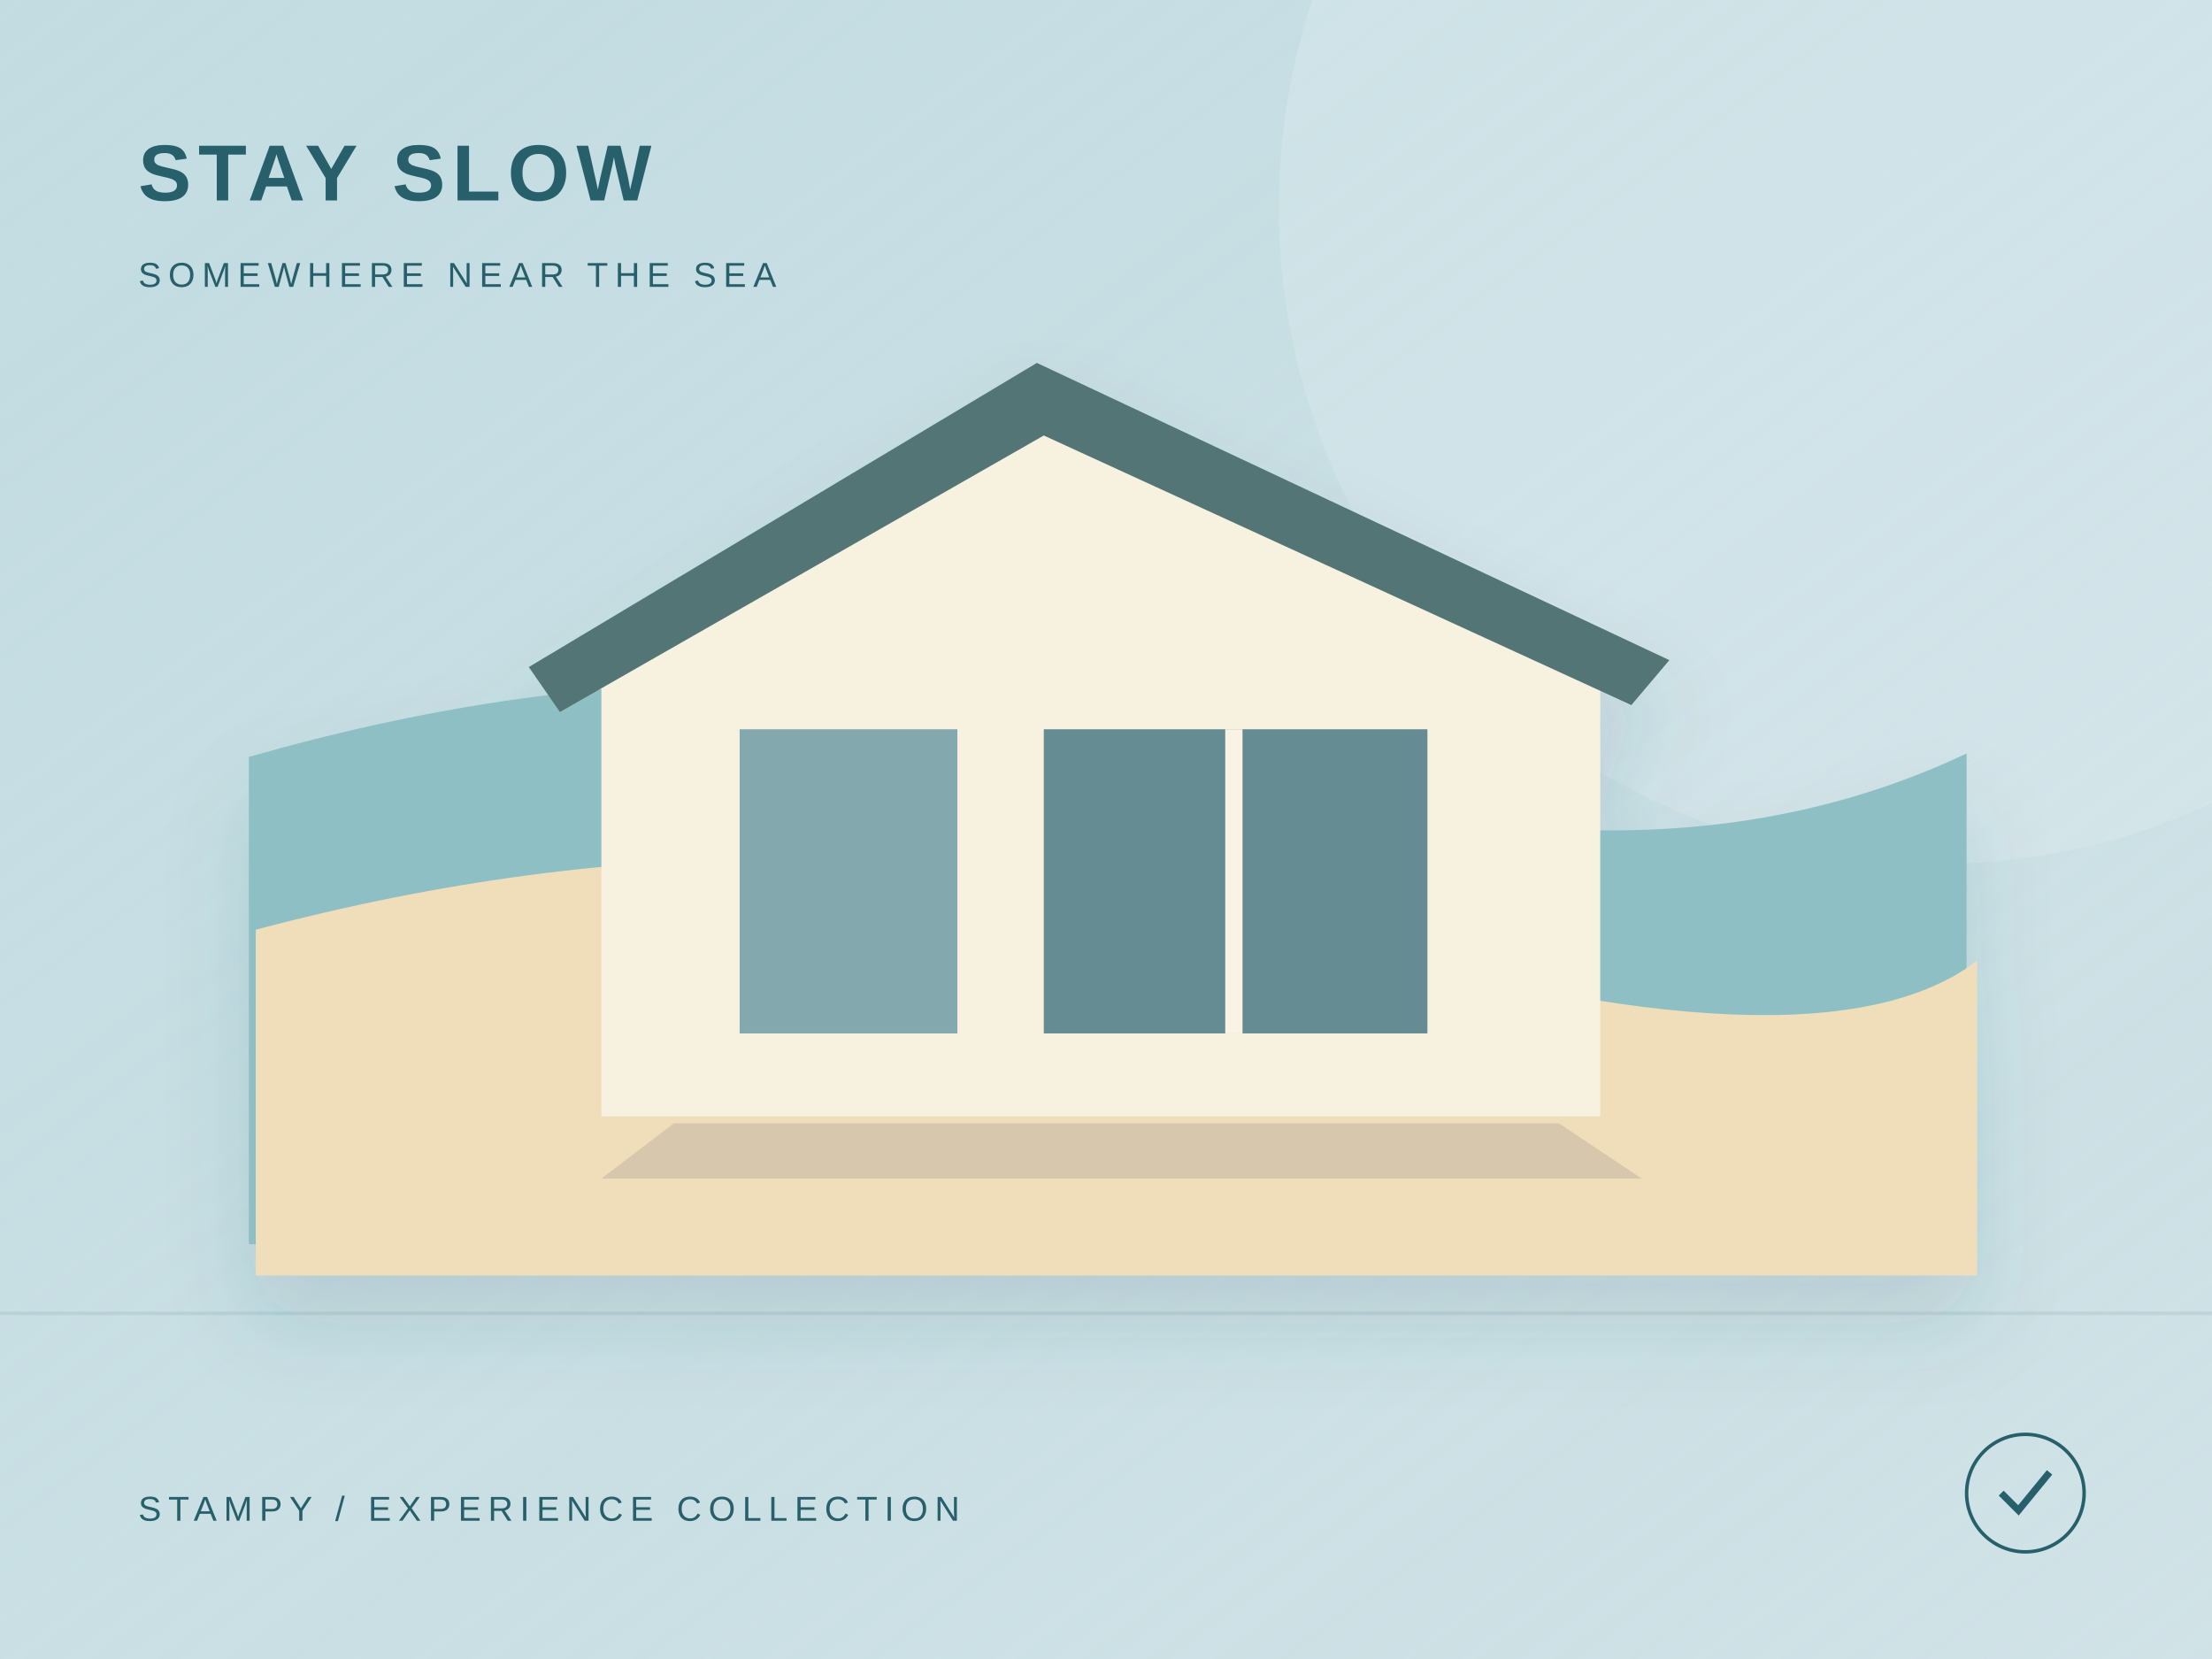
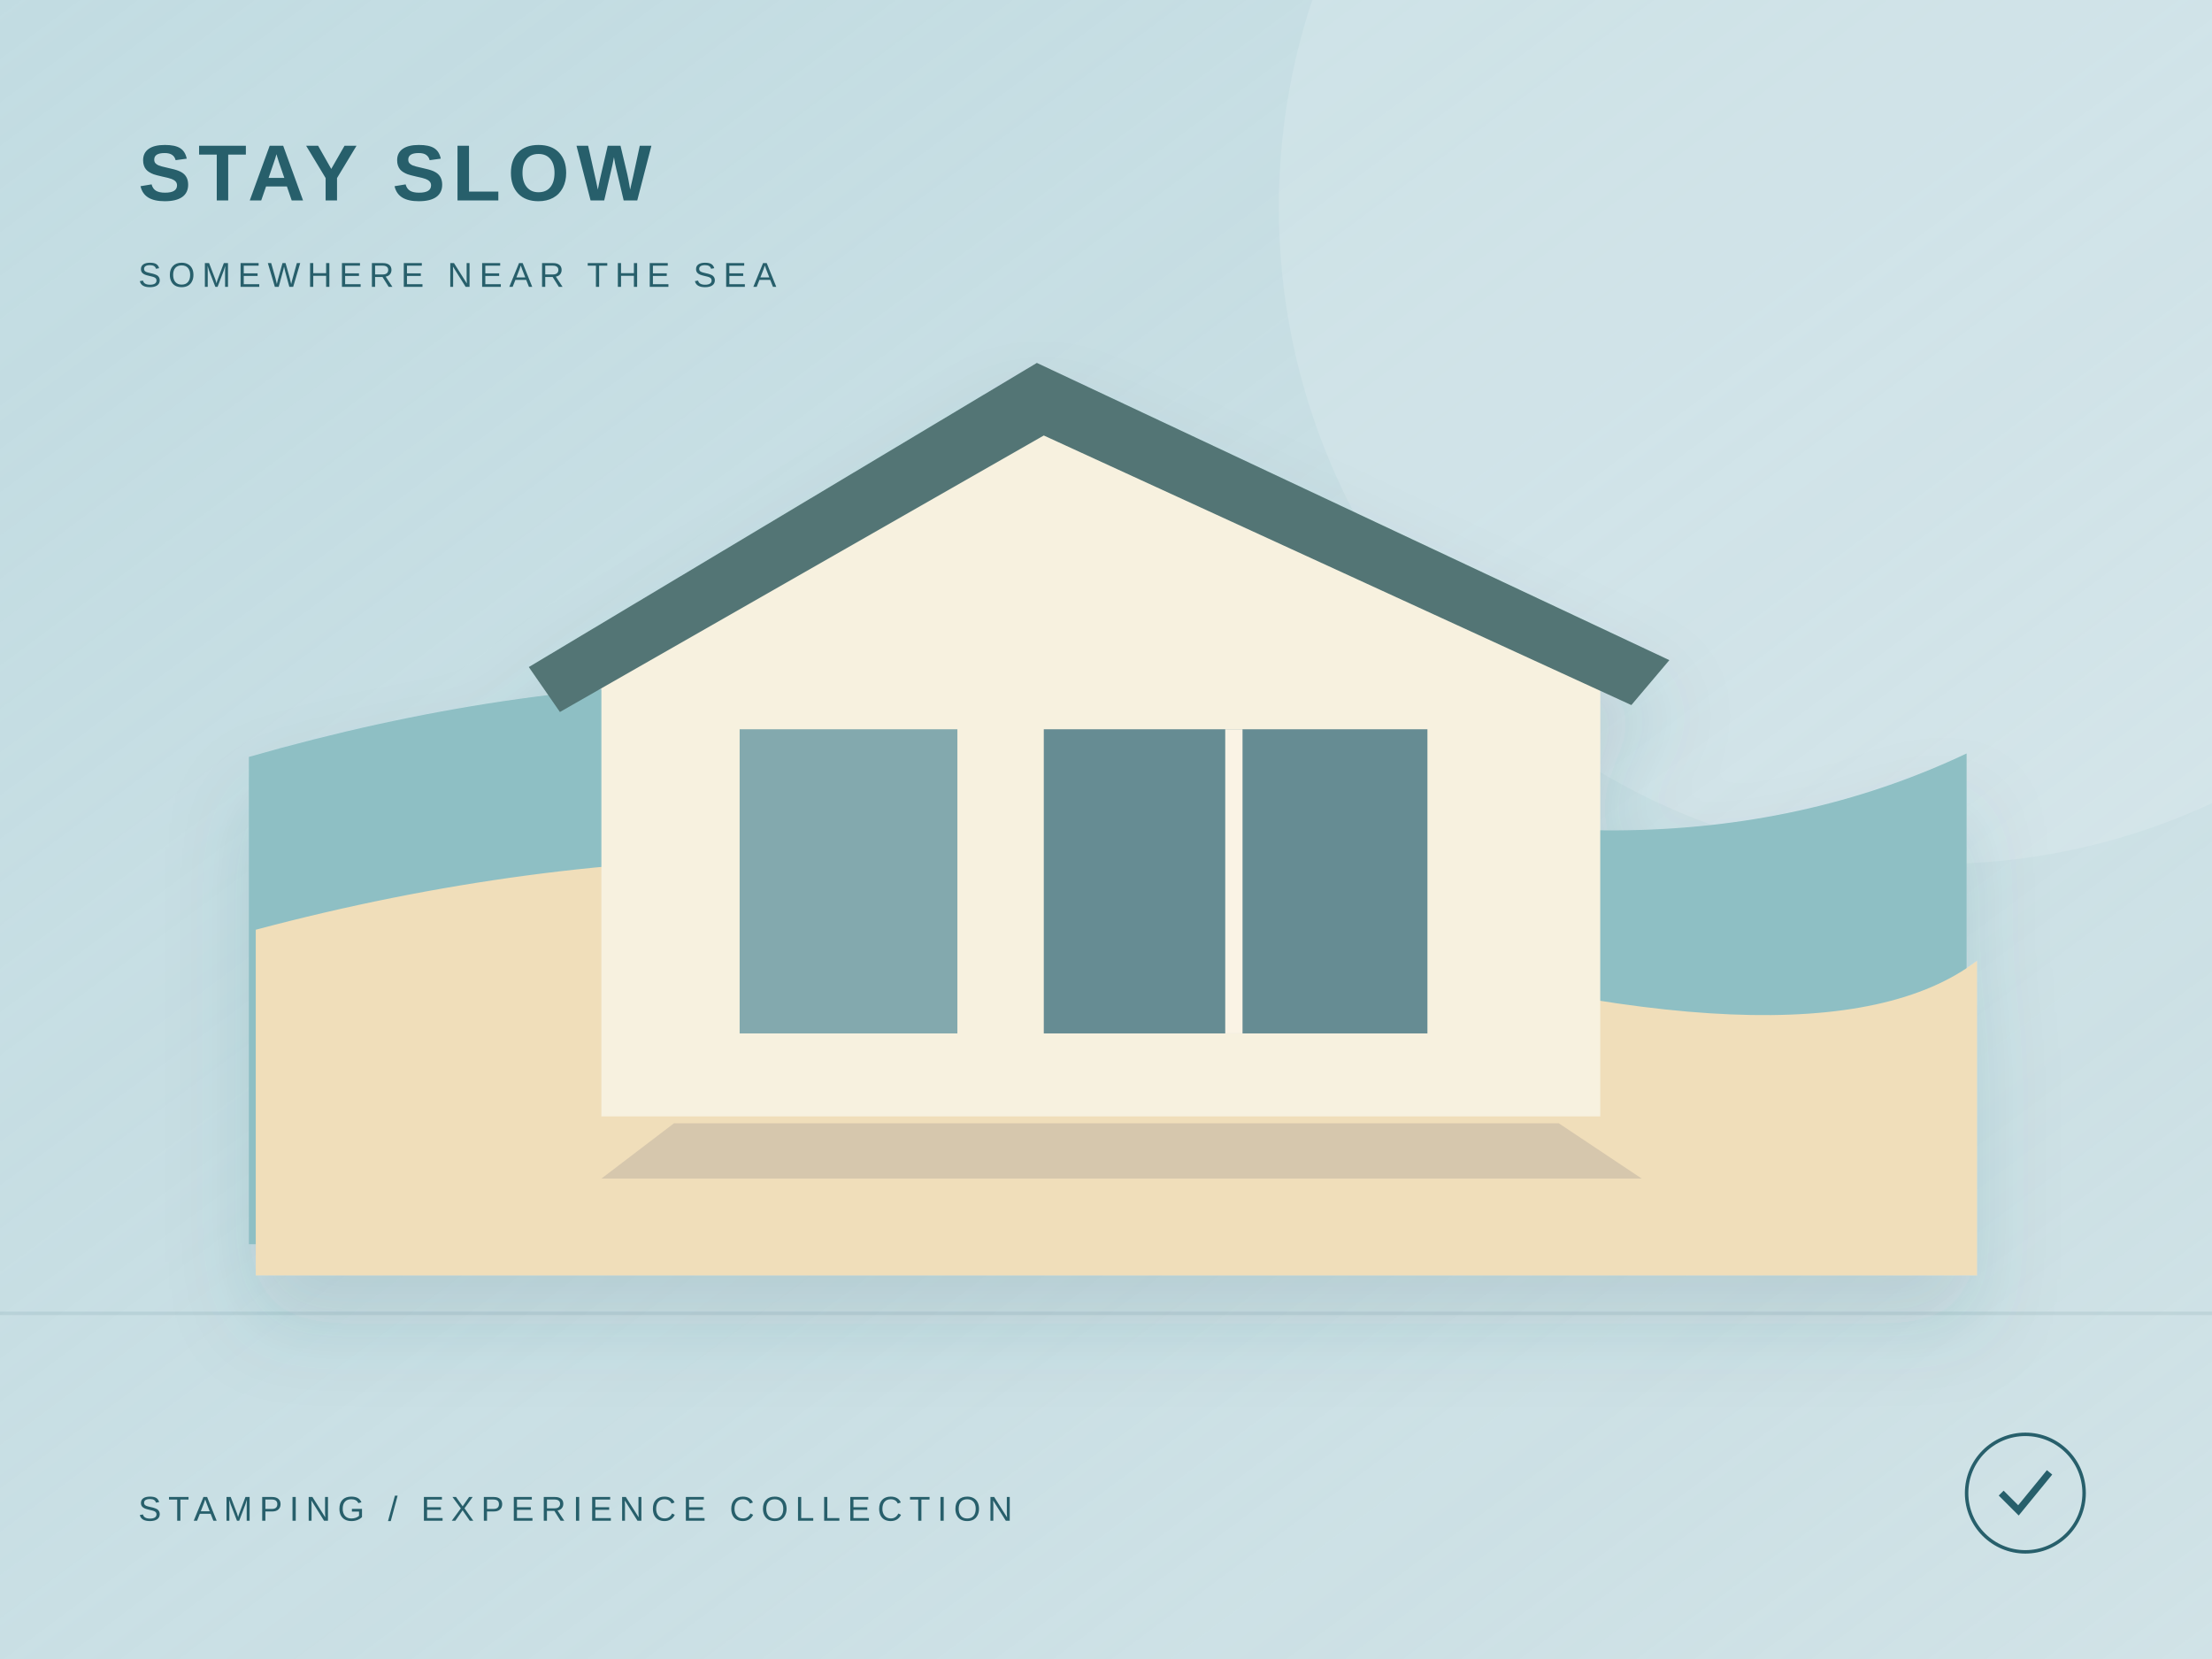
<svg xmlns="http://www.w3.org/2000/svg" viewBox="0 0 640 480">
  <defs>
    <linearGradient id="bg" x2="1" y2="1">
      <stop stop-color="#c2dce2" />
      <stop offset="1" stop-color="#c2dce2" stop-opacity=".7" />
    </linearGradient>
    <filter id="shadow" x="-30%" y="-30%" width="160%" height="180%">
      <feDropShadow dx="0" dy="14" stdDeviation="12" flood-color="#275f6b" flood-opacity=".14" />
    </filter>
  </defs>
  <rect width="640" height="480" fill="url(#bg)" />
  <circle cx="560" cy="60" r="190" fill="#fff" opacity=".14" />
  <path d="M0 380h640" stroke="#275f6b" opacity=".1" />
  <g font-family="Arial, sans-serif" fill="#275f6b">
    <text x="40" y="58" font-size="23" font-weight="700" letter-spacing="2">STAY SLOW</text>
    <text x="40" y="83" font-size="10" letter-spacing="2">SOMEWHERE NEAR THE SEA</text>
  </g>
  <g filter="url(#shadow)">
    <path d="M72 219q150-43 277 0t220-1v142H72Z" fill="#8ebfc4" />
    <path d="M74 269q158-42 305 1t193 8v91H74Z" fill="#f0deba" />
    <path d="m174 190 127-70 162 70v133H174Z" fill="#f7f1df" />
    <path d="m153 193 147-88 183 86-11 13-170-78-140 80Z" fill="#527474" />
    <rect x="214" y="211" width="63" height="88" fill="#83a9ae" />
    <rect x="302" y="211" width="111" height="88" fill="#668c93" />
    <path d="M357 211v88" stroke="#faf3e5" stroke-width="5" />
    <path d="m195 325 256 0 24 16H174Z" fill="#d6c7ad" />
  </g>
-   <text x="40" y="440" font-family="Arial,sans-serif" font-size="10" fill="#275f6b" letter-spacing="2">STAMPY / EXPERIENCE COLLECTION</text>
+   <text x="40" y="440" font-family="Arial,sans-serif" font-size="10" fill="#275f6b" letter-spacing="2">STAMPING / EXPERIENCE COLLECTION</text>
  <circle cx="586" cy="432" r="17" fill="none" stroke="#275f6b" />
  <path d="m579 432 5 5 9-11" fill="none" stroke="#275f6b" stroke-width="2" />
</svg>
